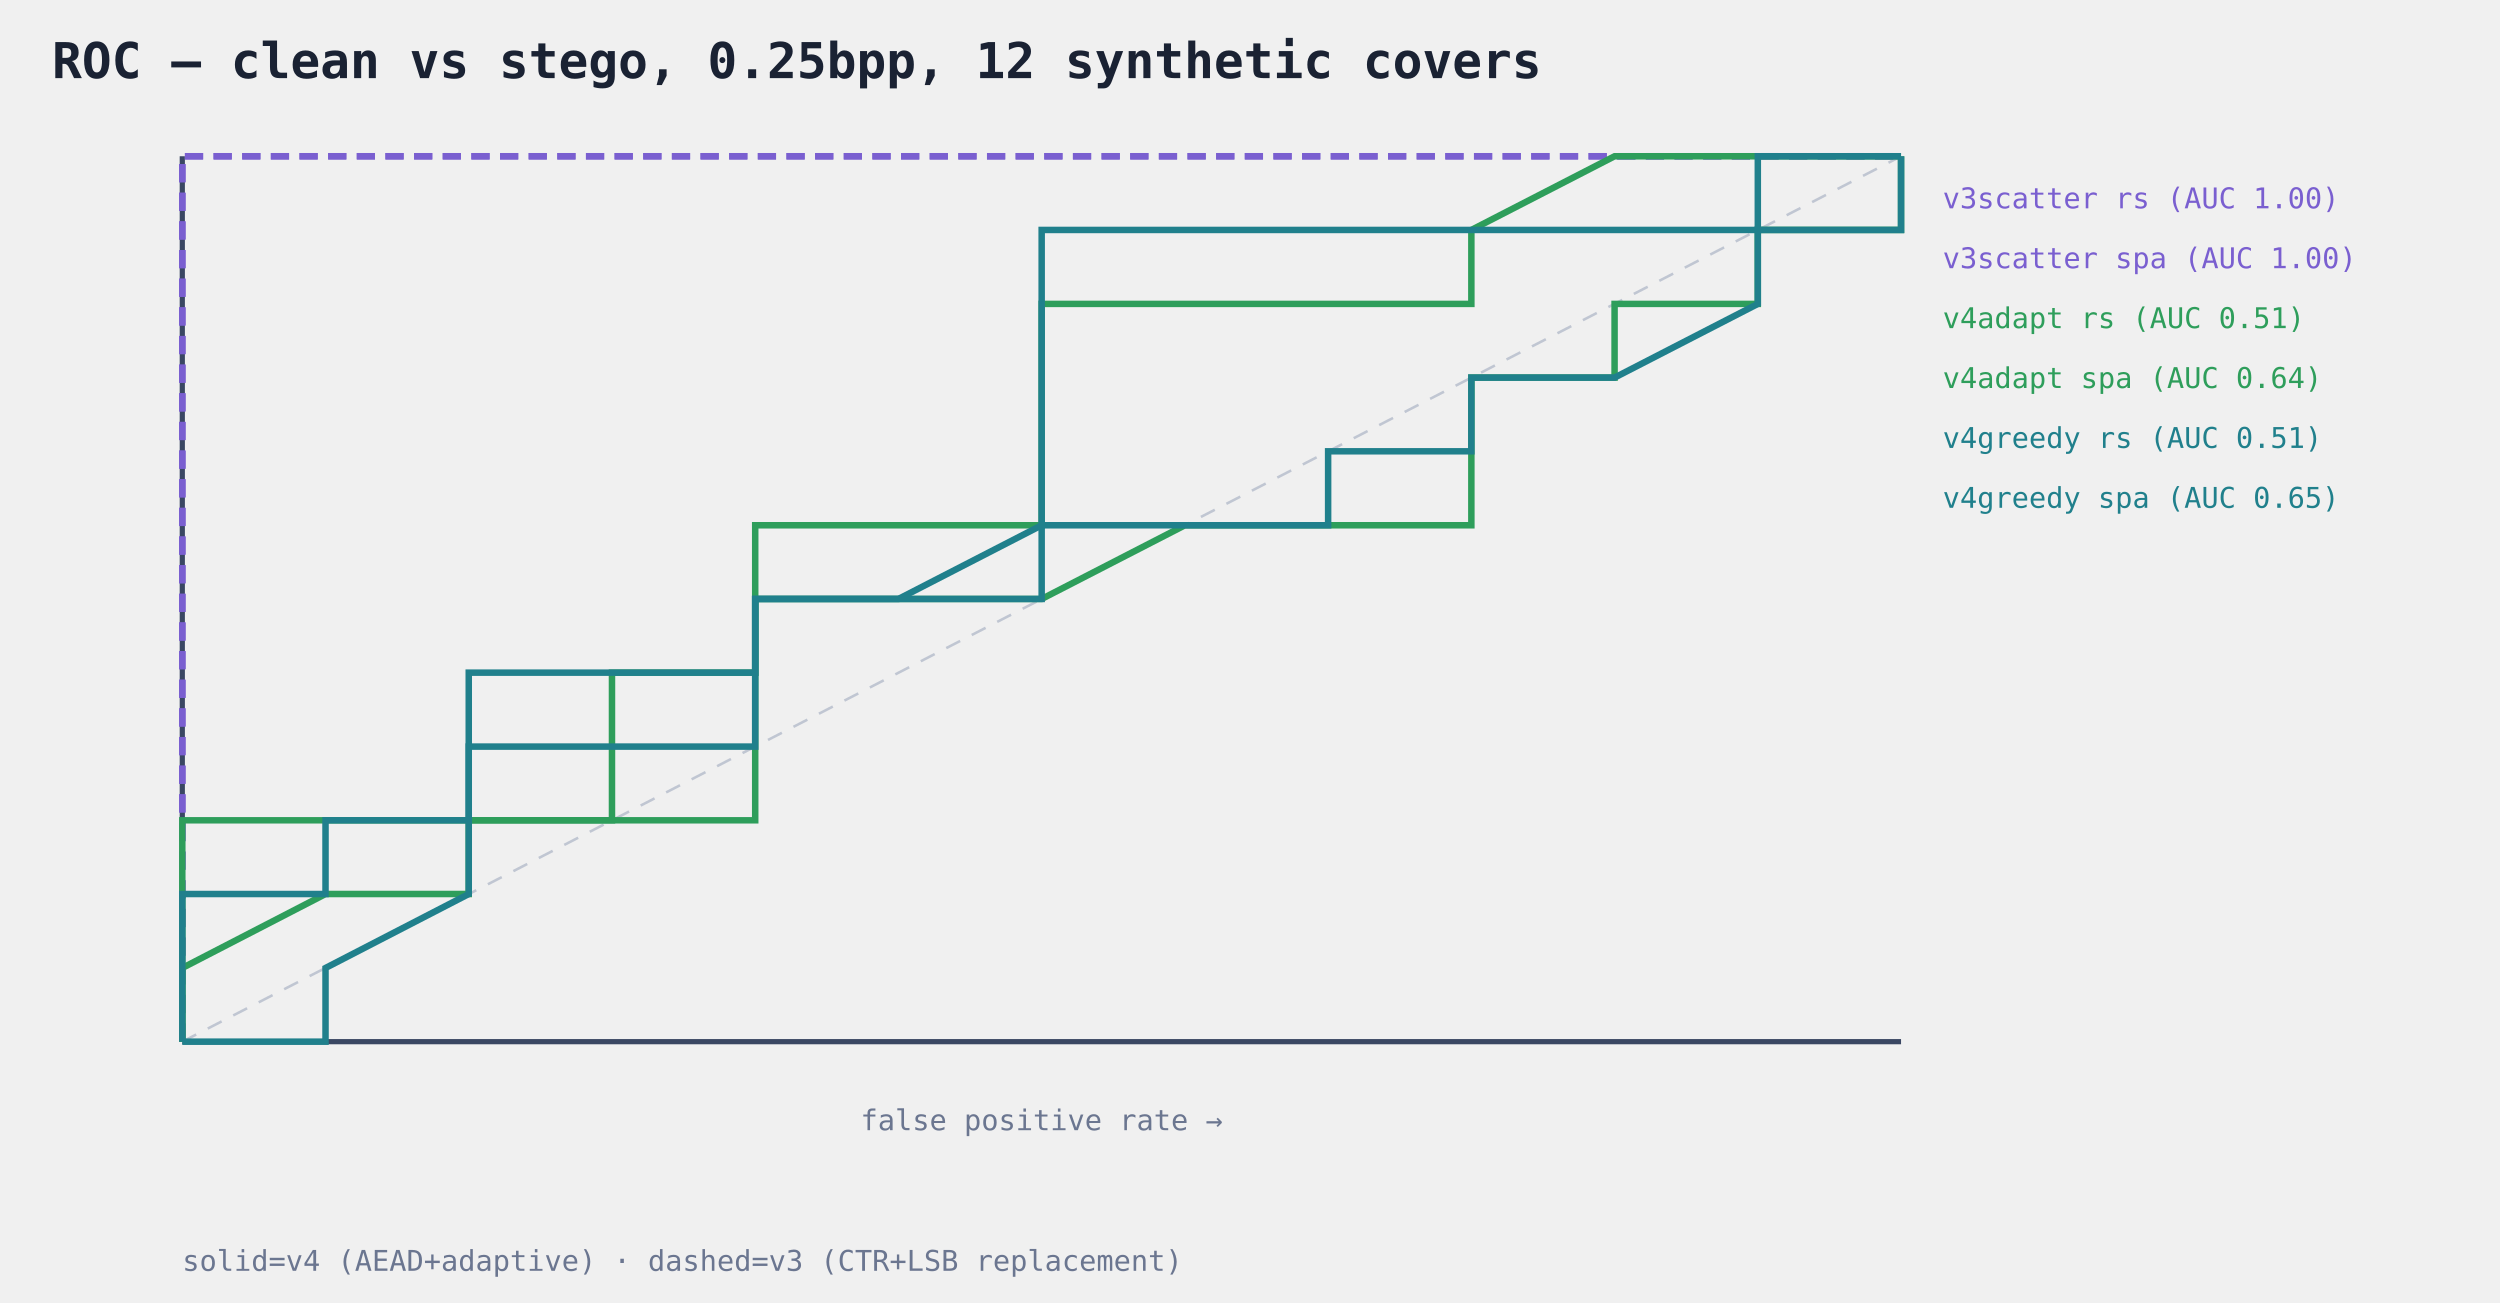
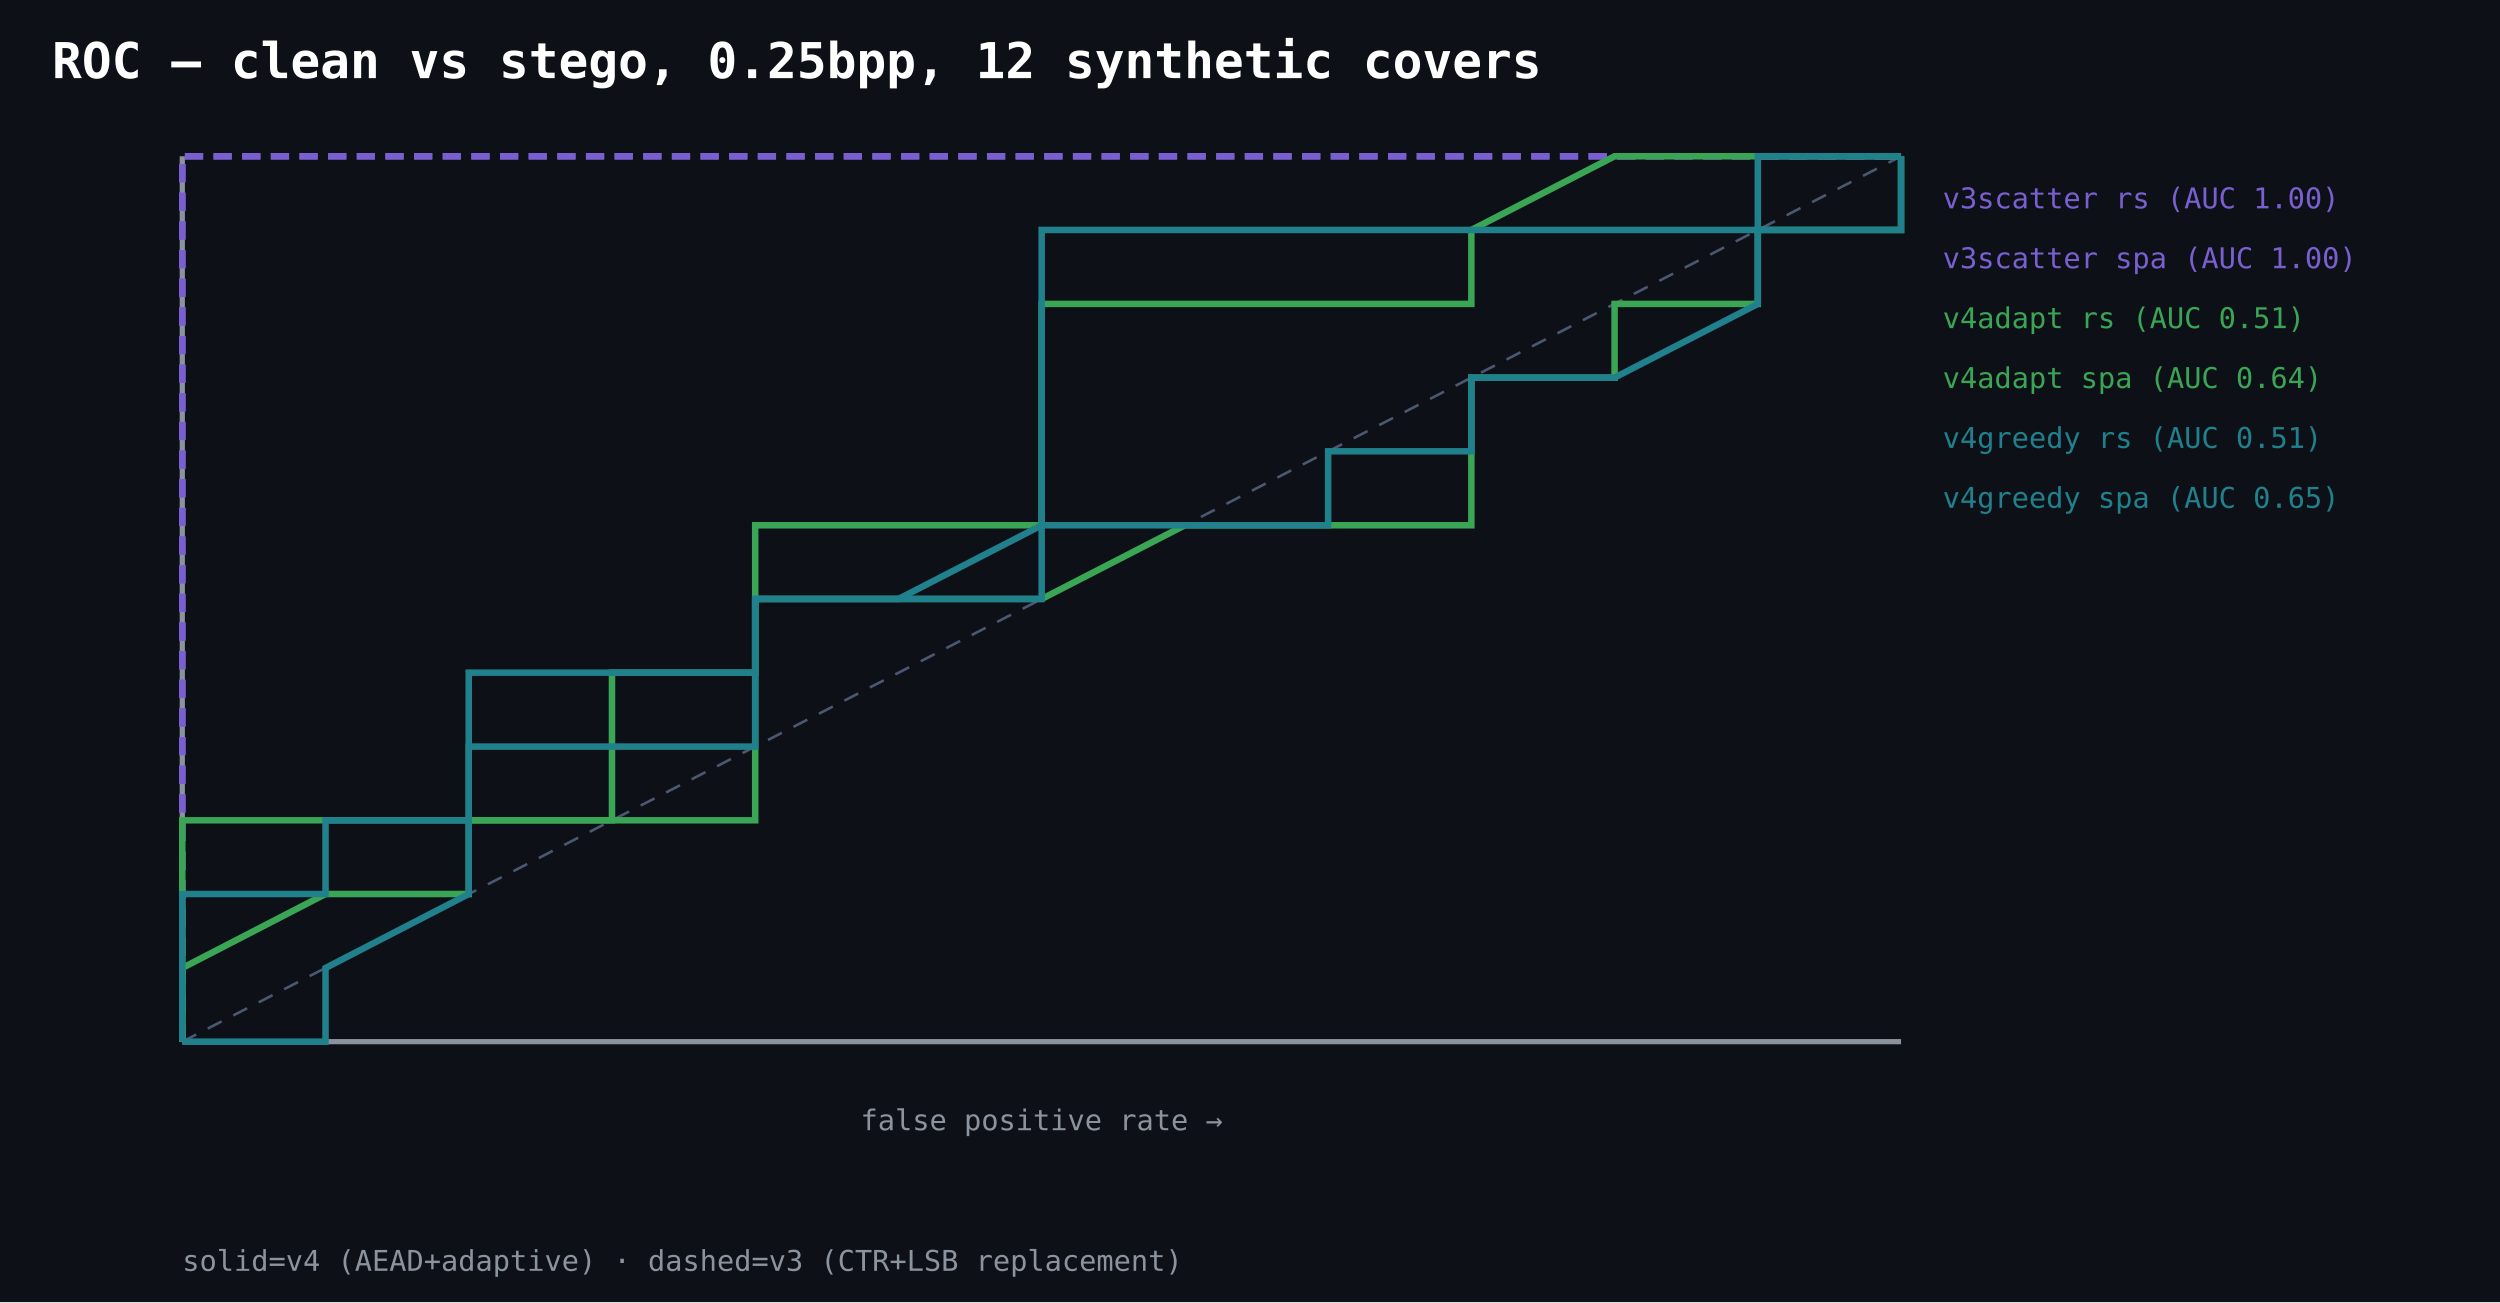
<svg xmlns="http://www.w3.org/2000/svg" width="960" height="500" viewBox="0 0 960 500" font-family="ui-monospace, Consolas, monospace">
-   <text x="20" y="30" font-size="19" font-weight="bold" fill="#1a2233">ROC — clean vs stego, 0.25bpp, 12 synthetic covers</text>
-   <line x1="70" y1="400" x2="730" y2="400" stroke="#3a4763" stroke-width="2" />
-   <line x1="70" y1="60" x2="70" y2="400" stroke="#3a4763" stroke-width="2" />
-   <line x1="70" y1="400" x2="730" y2="60" stroke="#c0c6d2" stroke-dasharray="6,5" />
-   <text x="400" y="434" font-size="11" fill="#6b7690" text-anchor="middle">false positive rate →</text>
+   <rect x="0" y="0" width="960" height="500" fill="#0d1117" />
+   <text x="20" y="30" font-size="19" font-weight="bold" fill="#ffffff">ROC — clean vs stego, 0.25bpp, 12 synthetic covers</text>
+   <line x1="70" y1="400" x2="730" y2="400" stroke="#8b949e" stroke-width="2" />
+   <line x1="70" y1="60" x2="70" y2="400" stroke="#8b949e" stroke-width="2" />
+   <line x1="70" y1="400" x2="730" y2="60" stroke="#4b5871" stroke-dasharray="6,5" />
+   <text x="400" y="434" font-size="11" fill="#8b949e" text-anchor="middle">false positive rate →</text>
  <path d="M70.0,400.0 L70.0,371.7 L70.0,315.0 L70.0,286.7 L70.0,258.3 L70.0,230.0 L70.0,201.7 L70.0,173.3 L70.0,145.0 L70.0,116.7 L70.0,88.3 L70.0,60.0 L125.0,60.0 L180.0,60.0 L235.0,60.0 L290.0,60.0 L345.0,60.0 L400.0,60.0 L455.0,60.0 L510.0,60.0 L565.0,60.0 L620.0,60.0 L675.0,60.0 L730.0,60.0" fill="none" stroke="#7a5fd0" stroke-width="2.5" stroke-dasharray="7,4" />
  <text x="746" y="80" font-size="11" fill="#7a5fd0">v3scatter rs (AUC 1.00)</text>
  <path d="M70.0,400.0 L70.0,371.7 L70.0,343.3 L70.0,315.0 L70.0,286.7 L70.0,258.3 L70.0,230.0 L70.0,201.7 L70.0,173.3 L70.0,116.7 L70.0,88.3 L70.0,60.0 L125.0,60.0 L180.0,60.0 L235.0,60.0 L290.0,60.0 L345.0,60.0 L400.0,60.0 L455.0,60.0 L510.0,60.0 L565.0,60.0 L620.0,60.0 L675.0,60.0 L730.0,60.0" fill="none" stroke="#7a5fd0" stroke-width="2.5" stroke-dasharray="7,4" />
  <text x="746" y="103" font-size="11" fill="#7a5fd0">v3scatter spa (AUC 1.00)</text>
-   <path d="M70.0,400.0 L70.0,371.7 L125.0,343.3 L180.0,343.3 L180.0,315.0 L235.0,315.0 L235.0,286.7 L235.0,258.3 L290.0,258.3 L290.0,230.0 L345.0,230.0 L400.0,230.0 L455.0,201.7 L510.0,201.7 L565.0,201.7 L565.0,173.3 L565.0,145.0 L620.0,145.0 L620.0,116.7 L675.0,116.7 L675.0,88.3 L730.0,88.3 L730.0,60.0" fill="none" stroke="#2e9e5b" stroke-width="2.5" />
-   <text x="746" y="126" font-size="11" fill="#2e9e5b">v4adapt rs (AUC 0.51)</text>
-   <path d="M70.0,400.0 L70.0,371.7 L70.0,343.3 L70.0,315.0 L125.0,315.0 L180.0,315.0 L235.0,315.0 L290.0,315.0 L290.0,286.7 L290.0,258.3 L290.0,230.0 L290.0,201.7 L345.0,201.7 L400.0,201.7 L400.0,173.3 L400.0,145.0 L400.0,116.7 L455.0,116.7 L510.0,116.7 L565.0,116.7 L565.0,88.3 L620.0,60.0 L675.0,60.0 L730.0,60.0" fill="none" stroke="#2e9e5b" stroke-width="2.5" />
-   <text x="746" y="149" font-size="11" fill="#2e9e5b">v4adapt spa (AUC 0.64)</text>
+   <path d="M70.0,400.0 L70.0,371.7 L125.0,343.3 L180.0,343.3 L180.0,315.0 L235.0,315.0 L235.0,286.7 L235.0,258.3 L290.0,258.3 L290.0,230.0 L345.0,230.0 L400.0,230.0 L455.0,201.7 L510.0,201.7 L565.0,201.7 L565.0,173.3 L565.0,145.0 L620.0,145.0 L620.0,116.7 L675.0,116.7 L675.0,88.3 L730.0,88.3 L730.0,60.0" fill="none" stroke="#3aa655" stroke-width="2.5" />
+   <text x="746" y="126" font-size="11" fill="#3aa655">v4adapt rs (AUC 0.51)</text>
+   <path d="M70.0,400.0 L70.0,371.7 L70.0,343.3 L70.0,315.0 L125.0,315.0 L180.0,315.0 L235.0,315.0 L290.0,315.0 L290.0,286.7 L290.0,258.3 L290.0,230.0 L290.0,201.7 L345.0,201.7 L400.0,201.7 L400.0,173.3 L400.0,145.0 L400.0,116.7 L455.0,116.7 L510.0,116.7 L565.0,116.7 L565.0,88.3 L620.0,60.0 L675.0,60.0 L730.0,60.0" fill="none" stroke="#3aa655" stroke-width="2.5" />
+   <text x="746" y="149" font-size="11" fill="#3aa655">v4adapt spa (AUC 0.64)</text>
  <path d="M70.0,400.0 L125.0,400.0 L125.0,371.7 L180.0,343.3 L180.0,315.0 L180.0,286.7 L235.0,286.7 L290.0,286.7 L290.0,258.3 L290.0,230.0 L345.0,230.0 L400.0,201.7 L455.0,201.7 L510.0,201.7 L510.0,173.3 L565.0,173.3 L565.0,145.0 L620.0,145.0 L675.0,116.7 L675.0,88.3 L730.0,88.3 L730.0,60.0" fill="none" stroke="#20808c" stroke-width="2.5" />
  <text x="746" y="172" font-size="11" fill="#20808c">v4greedy rs (AUC 0.51)</text>
  <path d="M70.0,400.0 L70.0,371.7 L70.0,343.3 L125.0,343.3 L125.0,315.0 L180.0,315.0 L180.0,286.7 L180.0,258.3 L235.0,258.3 L290.0,258.3 L290.0,230.0 L345.0,230.0 L400.0,230.0 L400.0,201.7 L400.0,173.3 L400.0,145.0 L400.0,116.7 L400.0,88.3 L455.0,88.3 L510.0,88.3 L565.0,88.3 L620.0,88.3 L675.0,88.3 L675.0,60.0 L730.0,60.0" fill="none" stroke="#20808c" stroke-width="2.5" />
  <text x="746" y="195" font-size="11" fill="#20808c">v4greedy spa (AUC 0.65)</text>
-   <text x="70" y="488" font-size="11" fill="#6b7690">solid=v4 (AEAD+adaptive) · dashed=v3 (CTR+LSB replacement)</text>
+   <text x="70" y="488" font-size="11" fill="#8b949e">solid=v4 (AEAD+adaptive) · dashed=v3 (CTR+LSB replacement)</text>
</svg>
